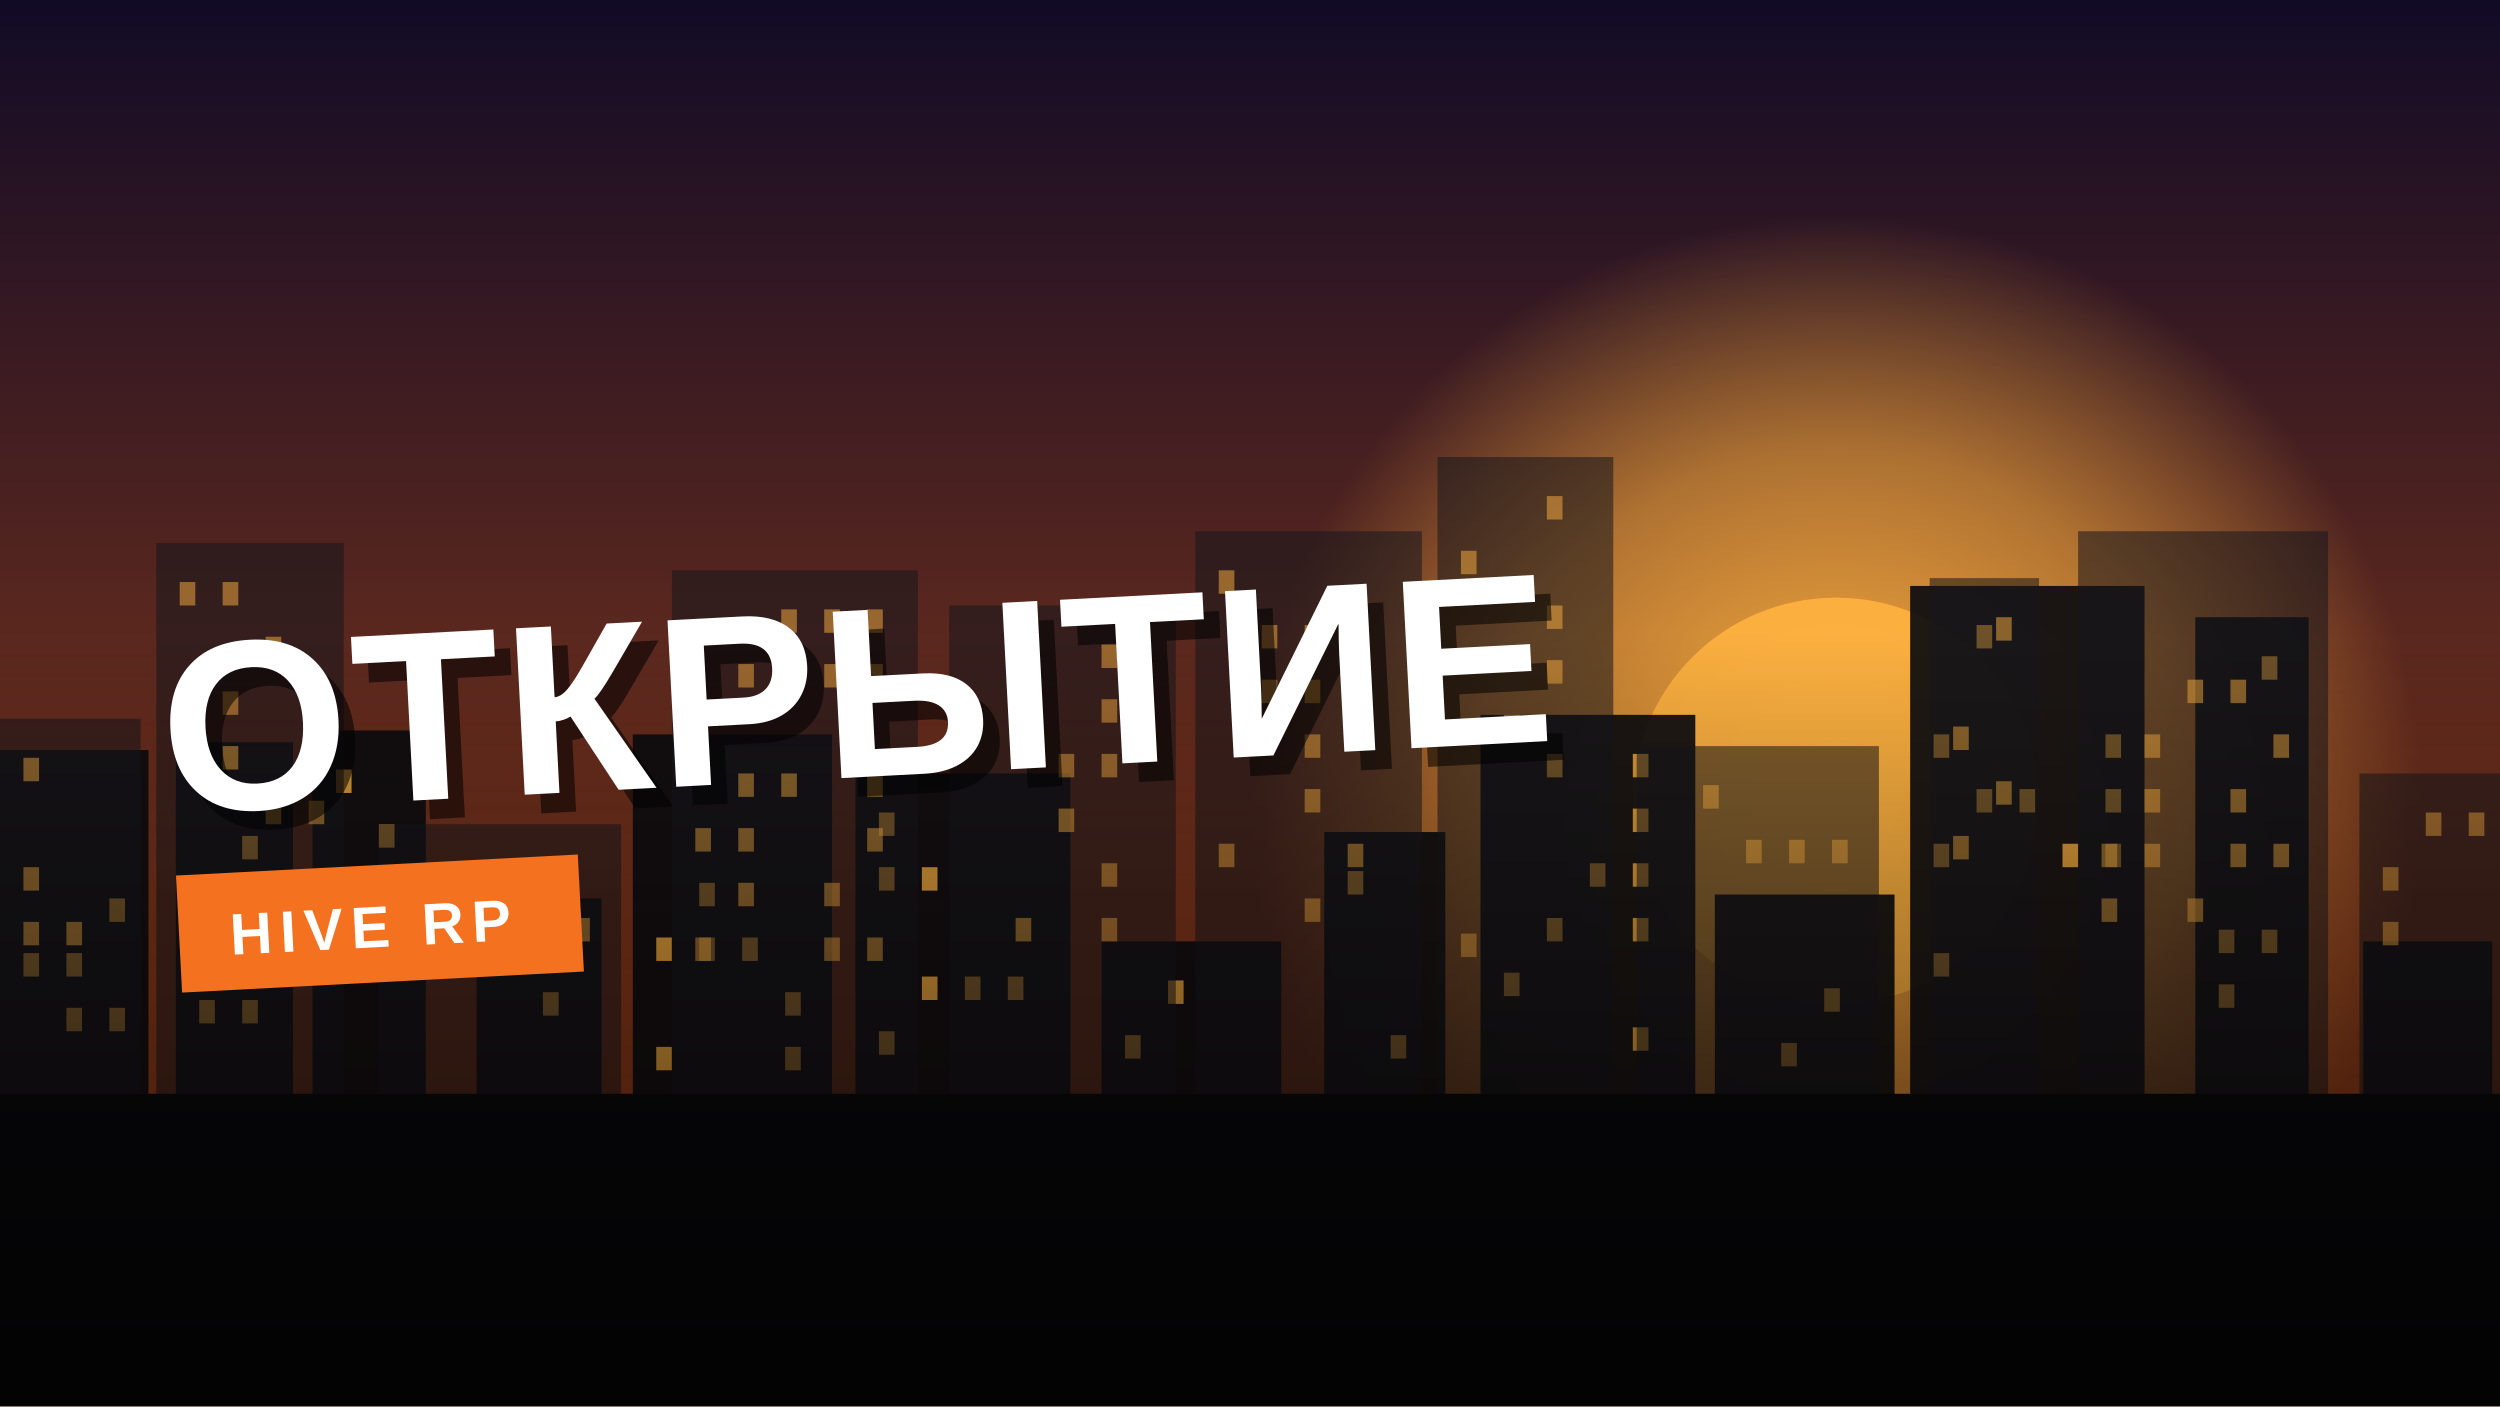
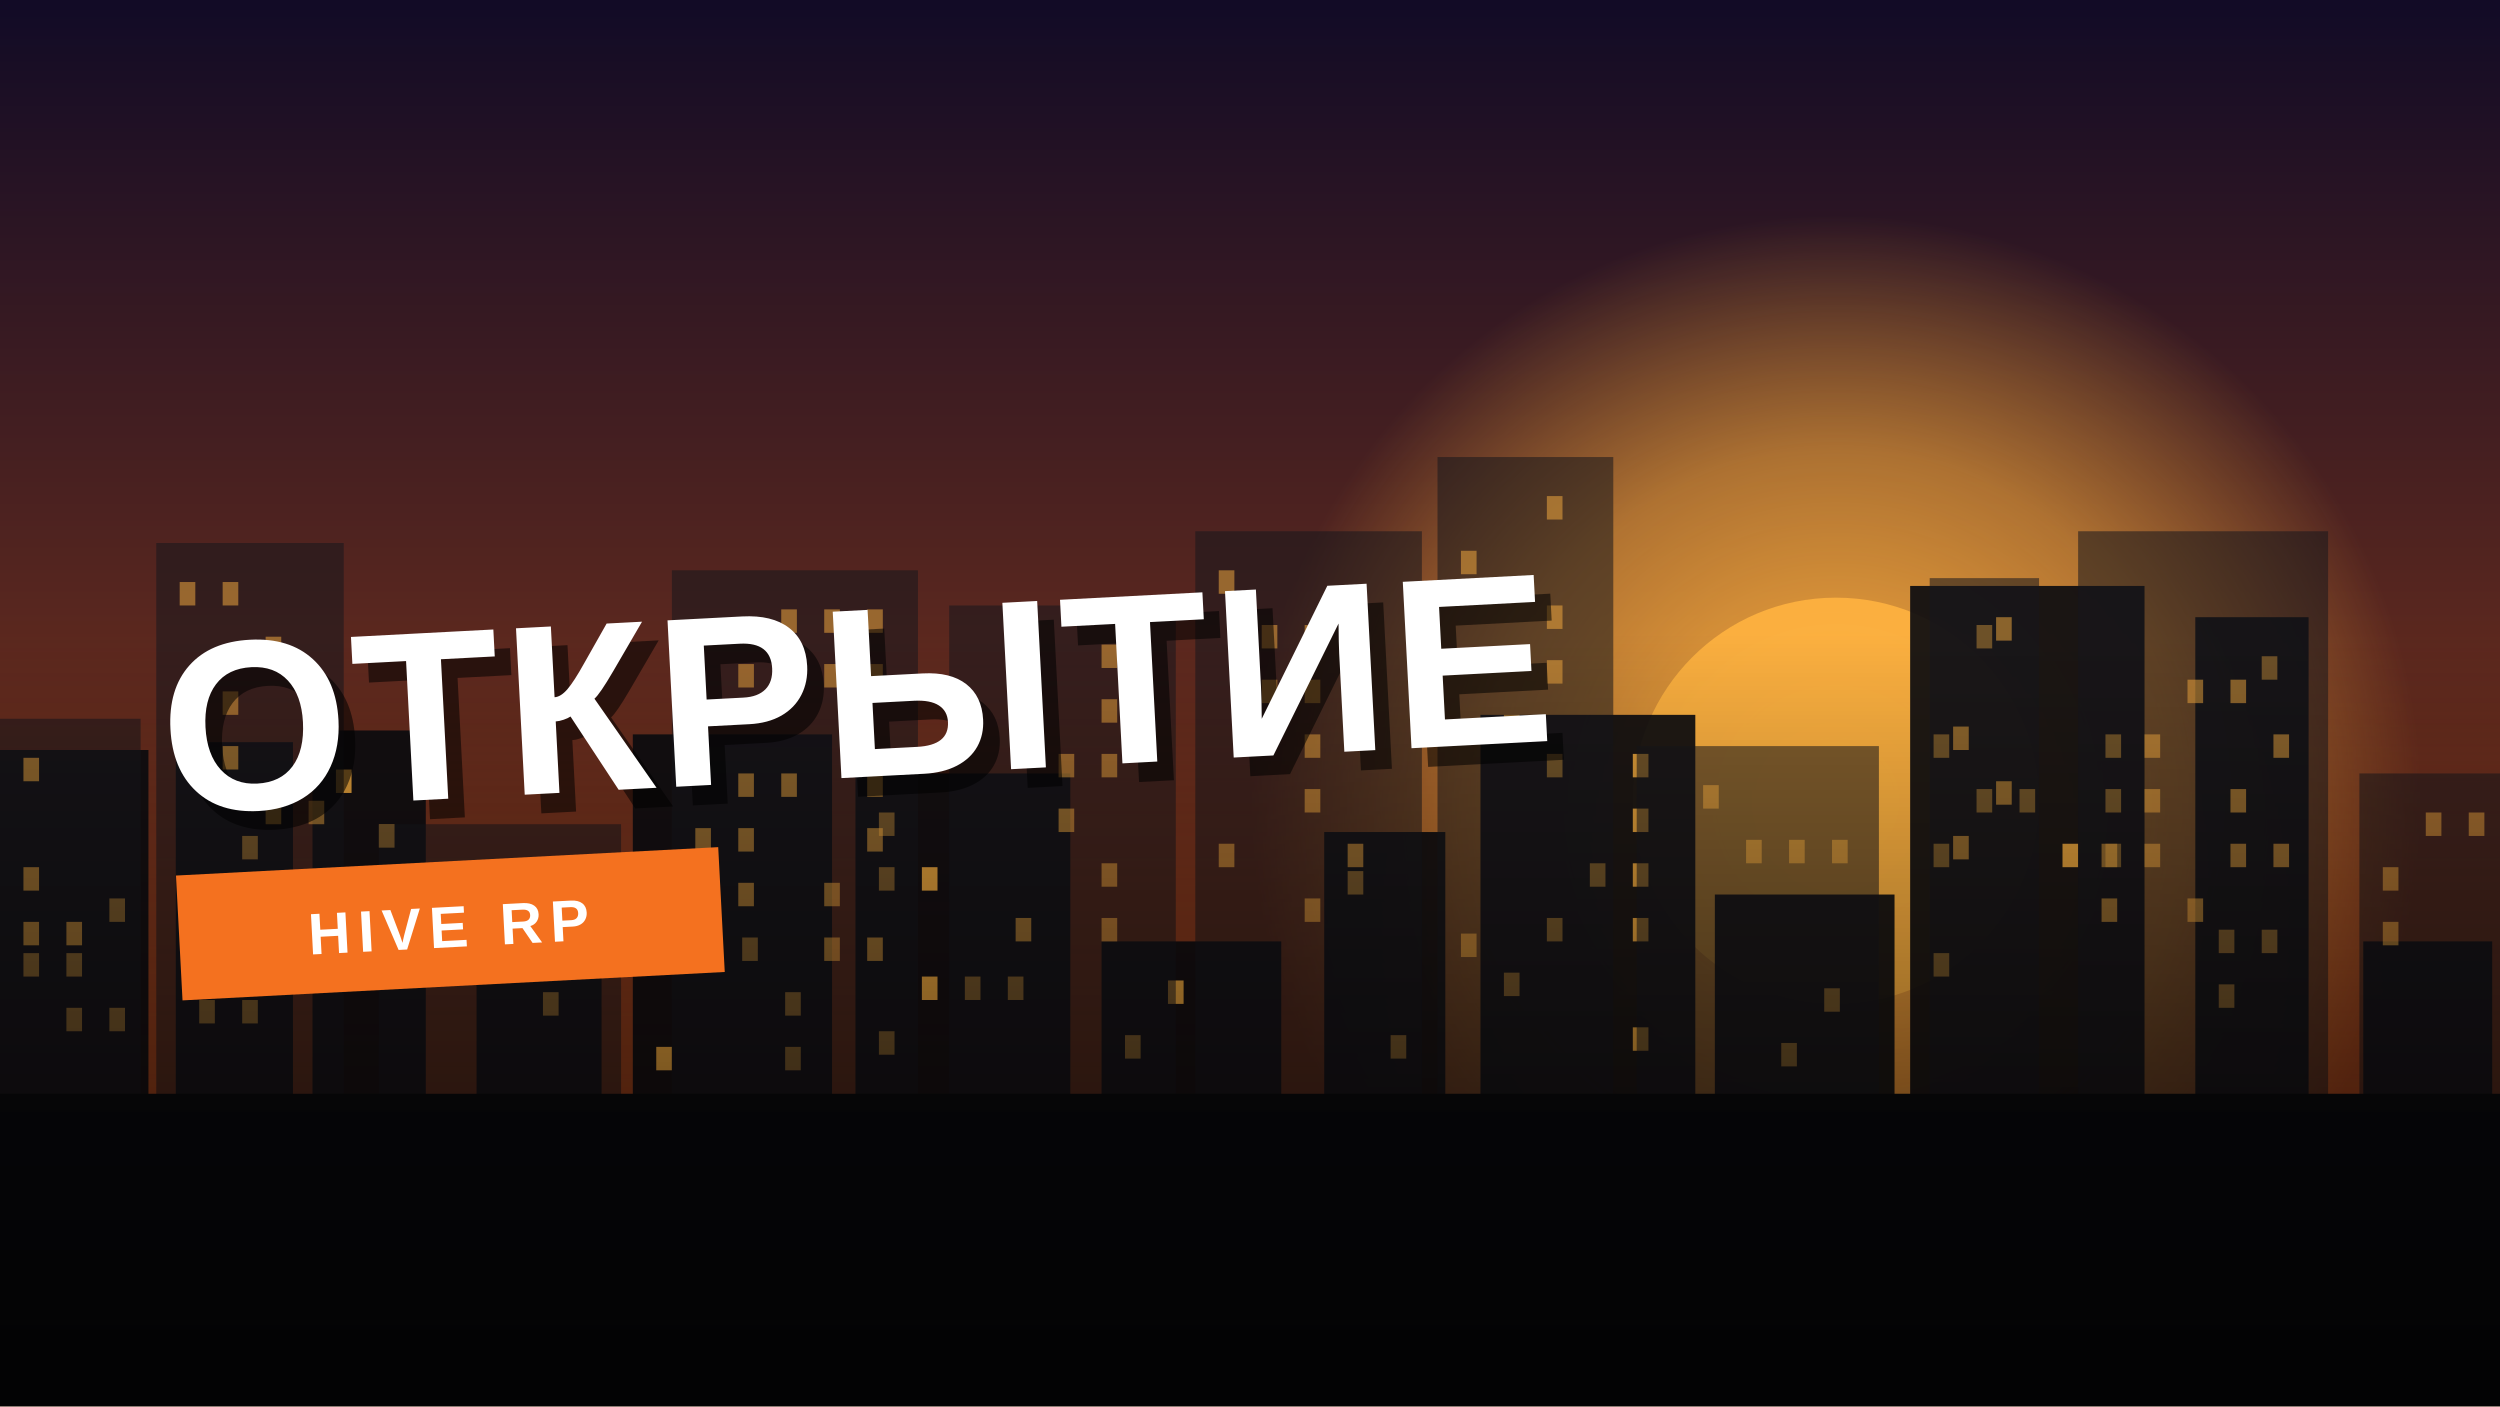
<svg xmlns="http://www.w3.org/2000/svg" viewBox="0 0 640 360">
  <defs>
    <linearGradient id="sky" x1="0" y1="0" x2="0" y2="1">
      <stop offset="0" stop-color="#120b26" />
      <stop offset="1" stop-color="#b34a15" />
    </linearGradient>
    <radialGradient id="sun" cx=".5" cy=".5" r=".5">
      <stop offset="0" stop-color="#ffb340" />
      <stop offset=".6" stop-color="#ffb340" stop-opacity=".55" />
      <stop offset="1" stop-color="#ffb340" stop-opacity="0" />
    </radialGradient>
    <linearGradient id="vig" x1="0" y1="0" x2="0" y2="1">
      <stop offset=".45" stop-color="#000" stop-opacity="0" />
      <stop offset="1" stop-color="#000" stop-opacity=".72" />
    </linearGradient>
  </defs>
  <rect width="640" height="360" fill="url(#sky)" />
  <circle cx="470" cy="205" r="150" fill="url(#sun)" />
  <circle cx="470" cy="205" r="52" fill="#ffb340" opacity=".9" />
  <rect x="0" y="192" width="38" height="153" fill="#0c0c10" opacity="0.92" />
  <rect x="6" y="244" width="4" height="6" fill="#ffb340" opacity="0.828" />
  <rect x="17" y="244" width="4" height="6" fill="#ffb340" opacity="0.828" />
  <rect x="17" y="258" width="4" height="6" fill="#ffb340" opacity="0.828" />
  <rect x="28" y="230" width="4" height="6" fill="#ffb340" opacity="0.828" />
  <rect x="28" y="258" width="4" height="6" fill="#ffb340" opacity="0.828" />
  <rect x="45" y="190" width="30" height="155" fill="#0c0c10" opacity="0.92" />
  <rect x="51" y="256" width="4" height="6" fill="#ffb340" opacity="0.828" />
  <rect x="62" y="214" width="4" height="6" fill="#ffb340" opacity="0.828" />
  <rect x="62" y="256" width="4" height="6" fill="#ffb340" opacity="0.828" />
  <rect x="80" y="187" width="29" height="158" fill="#0c0c10" opacity="0.92" />
  <rect x="86" y="197" width="4" height="6" fill="#ffb340" opacity="0.828" />
  <rect x="86" y="239" width="4" height="6" fill="#ffb340" opacity="0.828" />
  <rect x="97" y="211" width="4" height="6" fill="#ffb340" opacity="0.828" />
  <rect x="97" y="225" width="4" height="6" fill="#ffb340" opacity="0.828" />
  <rect x="122" y="230" width="32" height="115" fill="#0c0c10" opacity="0.92" />
  <rect x="139" y="254" width="4" height="6" fill="#ffb340" opacity="0.828" />
  <rect x="162" y="188" width="51" height="157" fill="#0c0c10" opacity="0.92" />
  <rect x="168" y="240" width="4" height="6" fill="#ffb340" opacity="0.828" />
  <rect x="168" y="268" width="4" height="6" fill="#ffb340" opacity="0.828" />
  <rect x="179" y="226" width="4" height="6" fill="#ffb340" opacity="0.828" />
  <rect x="179" y="240" width="4" height="6" fill="#ffb340" opacity="0.828" />
  <rect x="190" y="240" width="4" height="6" fill="#ffb340" opacity="0.828" />
  <rect x="201" y="254" width="4" height="6" fill="#ffb340" opacity="0.828" />
  <rect x="201" y="268" width="4" height="6" fill="#ffb340" opacity="0.828" />
  <rect x="219" y="198" width="55" height="147" fill="#0c0c10" opacity="0.92" />
  <rect x="225" y="208" width="4" height="6" fill="#ffb340" opacity="0.828" />
  <rect x="225" y="222" width="4" height="6" fill="#ffb340" opacity="0.828" />
  <rect x="225" y="264" width="4" height="6" fill="#ffb340" opacity="0.828" />
  <rect x="236" y="222" width="4" height="6" fill="#ffb340" opacity="0.828" />
  <rect x="236" y="250" width="4" height="6" fill="#ffb340" opacity="0.828" />
  <rect x="247" y="250" width="4" height="6" fill="#ffb340" opacity="0.828" />
  <rect x="258" y="250" width="4" height="6" fill="#ffb340" opacity="0.828" />
  <rect x="282" y="241" width="46" height="104" fill="#0c0c10" opacity="0.92" />
  <rect x="288" y="265" width="4" height="6" fill="#ffb340" opacity="0.828" />
  <rect x="299" y="251" width="4" height="6" fill="#ffb340" opacity="0.828" />
  <rect x="339" y="213" width="31" height="132" fill="#0c0c10" opacity="0.92" />
  <rect x="345" y="223" width="4" height="6" fill="#ffb340" opacity="0.828" />
  <rect x="356" y="265" width="4" height="6" fill="#ffb340" opacity="0.828" />
  <rect x="379" y="183" width="55" height="162" fill="#0c0c10" opacity="0.92" />
  <rect x="385" y="249" width="4" height="6" fill="#ffb340" opacity="0.828" />
  <rect x="396" y="193" width="4" height="6" fill="#ffb340" opacity="0.828" />
  <rect x="396" y="235" width="4" height="6" fill="#ffb340" opacity="0.828" />
  <rect x="407" y="221" width="4" height="6" fill="#ffb340" opacity="0.828" />
  <rect x="418" y="193" width="4" height="6" fill="#ffb340" opacity="0.828" />
  <rect x="418" y="207" width="4" height="6" fill="#ffb340" opacity="0.828" />
  <rect x="418" y="221" width="4" height="6" fill="#ffb340" opacity="0.828" />
  <rect x="418" y="235" width="4" height="6" fill="#ffb340" opacity="0.828" />
  <rect x="418" y="263" width="4" height="6" fill="#ffb340" opacity="0.828" />
  <rect x="439" y="229" width="46" height="116" fill="#0c0c10" opacity="0.92" />
  <rect x="456" y="267" width="4" height="6" fill="#ffb340" opacity="0.828" />
  <rect x="467" y="253" width="4" height="6" fill="#ffb340" opacity="0.828" />
  <rect x="489" y="150" width="60" height="195" fill="#0c0c10" opacity="0.92" />
  <rect x="495" y="188" width="4" height="6" fill="#ffb340" opacity="0.828" />
  <rect x="495" y="216" width="4" height="6" fill="#ffb340" opacity="0.828" />
  <rect x="495" y="244" width="4" height="6" fill="#ffb340" opacity="0.828" />
  <rect x="506" y="160" width="4" height="6" fill="#ffb340" opacity="0.828" />
  <rect x="506" y="202" width="4" height="6" fill="#ffb340" opacity="0.828" />
  <rect x="517" y="202" width="4" height="6" fill="#ffb340" opacity="0.828" />
  <rect x="528" y="216" width="4" height="6" fill="#ffb340" opacity="0.828" />
  <rect x="539" y="188" width="4" height="6" fill="#ffb340" opacity="0.828" />
  <rect x="539" y="202" width="4" height="6" fill="#ffb340" opacity="0.828" />
  <rect x="539" y="216" width="4" height="6" fill="#ffb340" opacity="0.828" />
  <rect x="562" y="158" width="29" height="187" fill="#0c0c10" opacity="0.92" />
  <rect x="568" y="238" width="4" height="6" fill="#ffb340" opacity="0.828" />
  <rect x="568" y="252" width="4" height="6" fill="#ffb340" opacity="0.828" />
  <rect x="579" y="168" width="4" height="6" fill="#ffb340" opacity="0.828" />
  <rect x="579" y="238" width="4" height="6" fill="#ffb340" opacity="0.828" />
  <rect x="605" y="241" width="33" height="104" fill="#0c0c10" opacity="0.92" />
  <rect x="649" y="214" width="44" height="131" fill="#0c0c10" opacity="0.92" />
  <rect x="666" y="266" width="4" height="6" fill="#ffb340" opacity="0.828" />
  <rect x="677" y="224" width="4" height="6" fill="#ffb340" opacity="0.828" />
  <rect x="677" y="266" width="4" height="6" fill="#ffb340" opacity="0.828" />
  <rect x="0" y="184" width="36" height="131" fill="#16161c" opacity="0.55" />
  <rect x="6" y="194" width="4" height="6" fill="#ffb340" opacity="0.495" />
  <rect x="6" y="222" width="4" height="6" fill="#ffb340" opacity="0.495" />
  <rect x="6" y="236" width="4" height="6" fill="#ffb340" opacity="0.495" />
  <rect x="17" y="236" width="4" height="6" fill="#ffb340" opacity="0.495" />
  <rect x="40" y="139" width="48" height="176" fill="#16161c" opacity="0.55" />
  <rect x="46" y="149" width="4" height="6" fill="#ffb340" opacity="0.495" />
  <rect x="46" y="233" width="4" height="6" fill="#ffb340" opacity="0.495" />
  <rect x="57" y="149" width="4" height="6" fill="#ffb340" opacity="0.495" />
  <rect x="57" y="177" width="4" height="6" fill="#ffb340" opacity="0.495" />
  <rect x="57" y="191" width="4" height="6" fill="#ffb340" opacity="0.495" />
  <rect x="68" y="163" width="4" height="6" fill="#ffb340" opacity="0.495" />
  <rect x="68" y="205" width="4" height="6" fill="#ffb340" opacity="0.495" />
  <rect x="79" y="191" width="4" height="6" fill="#ffb340" opacity="0.495" />
  <rect x="79" y="205" width="4" height="6" fill="#ffb340" opacity="0.495" />
  <rect x="97" y="211" width="62" height="104" fill="#16161c" opacity="0.55" />
  <rect x="103" y="235" width="4" height="6" fill="#ffb340" opacity="0.495" />
  <rect x="136" y="221" width="4" height="6" fill="#ffb340" opacity="0.495" />
  <rect x="147" y="235" width="4" height="6" fill="#ffb340" opacity="0.495" />
  <rect x="172" y="146" width="63" height="169" fill="#16161c" opacity="0.55" />
  <rect x="178" y="212" width="4" height="6" fill="#ffb340" opacity="0.495" />
  <rect x="178" y="240" width="4" height="6" fill="#ffb340" opacity="0.495" />
  <rect x="189" y="170" width="4" height="6" fill="#ffb340" opacity="0.495" />
  <rect x="189" y="198" width="4" height="6" fill="#ffb340" opacity="0.495" />
  <rect x="189" y="212" width="4" height="6" fill="#ffb340" opacity="0.495" />
  <rect x="189" y="226" width="4" height="6" fill="#ffb340" opacity="0.495" />
  <rect x="200" y="156" width="4" height="6" fill="#ffb340" opacity="0.495" />
  <rect x="200" y="170" width="4" height="6" fill="#ffb340" opacity="0.495" />
  <rect x="200" y="198" width="4" height="6" fill="#ffb340" opacity="0.495" />
  <rect x="211" y="156" width="4" height="6" fill="#ffb340" opacity="0.495" />
  <rect x="211" y="170" width="4" height="6" fill="#ffb340" opacity="0.495" />
  <rect x="211" y="226" width="4" height="6" fill="#ffb340" opacity="0.495" />
  <rect x="211" y="240" width="4" height="6" fill="#ffb340" opacity="0.495" />
  <rect x="222" y="156" width="4" height="6" fill="#ffb340" opacity="0.495" />
  <rect x="222" y="170" width="4" height="6" fill="#ffb340" opacity="0.495" />
  <rect x="222" y="198" width="4" height="6" fill="#ffb340" opacity="0.495" />
  <rect x="222" y="212" width="4" height="6" fill="#ffb340" opacity="0.495" />
  <rect x="222" y="240" width="4" height="6" fill="#ffb340" opacity="0.495" />
  <rect x="243" y="155" width="58" height="160" fill="#16161c" opacity="0.55" />
  <rect x="260" y="179" width="4" height="6" fill="#ffb340" opacity="0.495" />
  <rect x="260" y="235" width="4" height="6" fill="#ffb340" opacity="0.495" />
  <rect x="271" y="193" width="4" height="6" fill="#ffb340" opacity="0.495" />
  <rect x="271" y="207" width="4" height="6" fill="#ffb340" opacity="0.495" />
  <rect x="282" y="165" width="4" height="6" fill="#ffb340" opacity="0.495" />
  <rect x="282" y="179" width="4" height="6" fill="#ffb340" opacity="0.495" />
  <rect x="282" y="193" width="4" height="6" fill="#ffb340" opacity="0.495" />
  <rect x="282" y="221" width="4" height="6" fill="#ffb340" opacity="0.495" />
  <rect x="282" y="235" width="4" height="6" fill="#ffb340" opacity="0.495" />
  <rect x="306" y="136" width="58" height="179" fill="#16161c" opacity="0.55" />
  <rect x="312" y="146" width="4" height="6" fill="#ffb340" opacity="0.495" />
  <rect x="312" y="216" width="4" height="6" fill="#ffb340" opacity="0.495" />
  <rect x="323" y="160" width="4" height="6" fill="#ffb340" opacity="0.495" />
  <rect x="323" y="174" width="4" height="6" fill="#ffb340" opacity="0.495" />
  <rect x="334" y="160" width="4" height="6" fill="#ffb340" opacity="0.495" />
  <rect x="334" y="174" width="4" height="6" fill="#ffb340" opacity="0.495" />
  <rect x="334" y="188" width="4" height="6" fill="#ffb340" opacity="0.495" />
  <rect x="334" y="202" width="4" height="6" fill="#ffb340" opacity="0.495" />
  <rect x="334" y="230" width="4" height="6" fill="#ffb340" opacity="0.495" />
  <rect x="345" y="174" width="4" height="6" fill="#ffb340" opacity="0.495" />
  <rect x="345" y="216" width="4" height="6" fill="#ffb340" opacity="0.495" />
  <rect x="368" y="117" width="45" height="198" fill="#16161c" opacity="0.55" />
  <rect x="374" y="141" width="4" height="6" fill="#ffb340" opacity="0.495" />
  <rect x="374" y="239" width="4" height="6" fill="#ffb340" opacity="0.495" />
  <rect x="385" y="183" width="4" height="6" fill="#ffb340" opacity="0.495" />
  <rect x="396" y="127" width="4" height="6" fill="#ffb340" opacity="0.495" />
  <rect x="396" y="155" width="4" height="6" fill="#ffb340" opacity="0.495" />
  <rect x="396" y="169" width="4" height="6" fill="#ffb340" opacity="0.495" />
  <rect x="419" y="191" width="62" height="124" fill="#16161c" opacity="0.55" />
  <rect x="436" y="201" width="4" height="6" fill="#ffb340" opacity="0.495" />
  <rect x="447" y="215" width="4" height="6" fill="#ffb340" opacity="0.495" />
  <rect x="458" y="215" width="4" height="6" fill="#ffb340" opacity="0.495" />
  <rect x="469" y="215" width="4" height="6" fill="#ffb340" opacity="0.495" />
  <rect x="494" y="148" width="28" height="167" fill="#16161c" opacity="0.55" />
  <rect x="500" y="186" width="4" height="6" fill="#ffb340" opacity="0.495" />
  <rect x="500" y="214" width="4" height="6" fill="#ffb340" opacity="0.495" />
  <rect x="511" y="158" width="4" height="6" fill="#ffb340" opacity="0.495" />
  <rect x="511" y="200" width="4" height="6" fill="#ffb340" opacity="0.495" />
  <rect x="532" y="136" width="64" height="179" fill="#16161c" opacity="0.55" />
  <rect x="538" y="216" width="4" height="6" fill="#ffb340" opacity="0.495" />
  <rect x="538" y="230" width="4" height="6" fill="#ffb340" opacity="0.495" />
  <rect x="549" y="188" width="4" height="6" fill="#ffb340" opacity="0.495" />
  <rect x="549" y="202" width="4" height="6" fill="#ffb340" opacity="0.495" />
  <rect x="549" y="216" width="4" height="6" fill="#ffb340" opacity="0.495" />
  <rect x="560" y="174" width="4" height="6" fill="#ffb340" opacity="0.495" />
  <rect x="560" y="230" width="4" height="6" fill="#ffb340" opacity="0.495" />
  <rect x="571" y="174" width="4" height="6" fill="#ffb340" opacity="0.495" />
  <rect x="571" y="202" width="4" height="6" fill="#ffb340" opacity="0.495" />
  <rect x="571" y="216" width="4" height="6" fill="#ffb340" opacity="0.495" />
  <rect x="582" y="188" width="4" height="6" fill="#ffb340" opacity="0.495" />
  <rect x="582" y="216" width="4" height="6" fill="#ffb340" opacity="0.495" />
  <rect x="604" y="198" width="63" height="117" fill="#16161c" opacity="0.55" />
  <rect x="610" y="222" width="4" height="6" fill="#ffb340" opacity="0.495" />
  <rect x="610" y="236" width="4" height="6" fill="#ffb340" opacity="0.495" />
  <rect x="621" y="208" width="4" height="6" fill="#ffb340" opacity="0.495" />
  <rect x="632" y="208" width="4" height="6" fill="#ffb340" opacity="0.495" />
  <rect x="643" y="208" width="4" height="6" fill="#ffb340" opacity="0.495" />
  <rect x="643" y="222" width="4" height="6" fill="#ffb340" opacity="0.495" />
  <rect y="280" width="640" height="80" fill="#0a0a0d" />
  <rect width="640" height="360" fill="url(#vig)" />
  <g transform="rotate(-3 200 200)" font-family="Arial Black, Arial">
    <text x="42" y="200" font-size="62" font-weight="900" fill="#000" opacity=".55" letter-spacing="1" transform="translate(4 5)">ОТКРЫТИЕ</text>
    <text x="42" y="200" font-size="62" font-weight="900" fill="#ffffff" letter-spacing="1">ОТКРЫТИЕ</text>
-     <rect x="44" y="216" width="103" height="30" fill="#f4711f" />
-     <text x="57" y="237" font-size="15" font-weight="900" fill="#fff" letter-spacing="2">HIVE RP</text>
+     <rect x="44" y="216" width="139" height="32" fill="#f4711f" />
+     <text x="113" y="238" text-anchor="middle" font-size="15" font-weight="900" fill="#fff" letter-spacing="2">HIVE RP</text>
  </g>
</svg>
